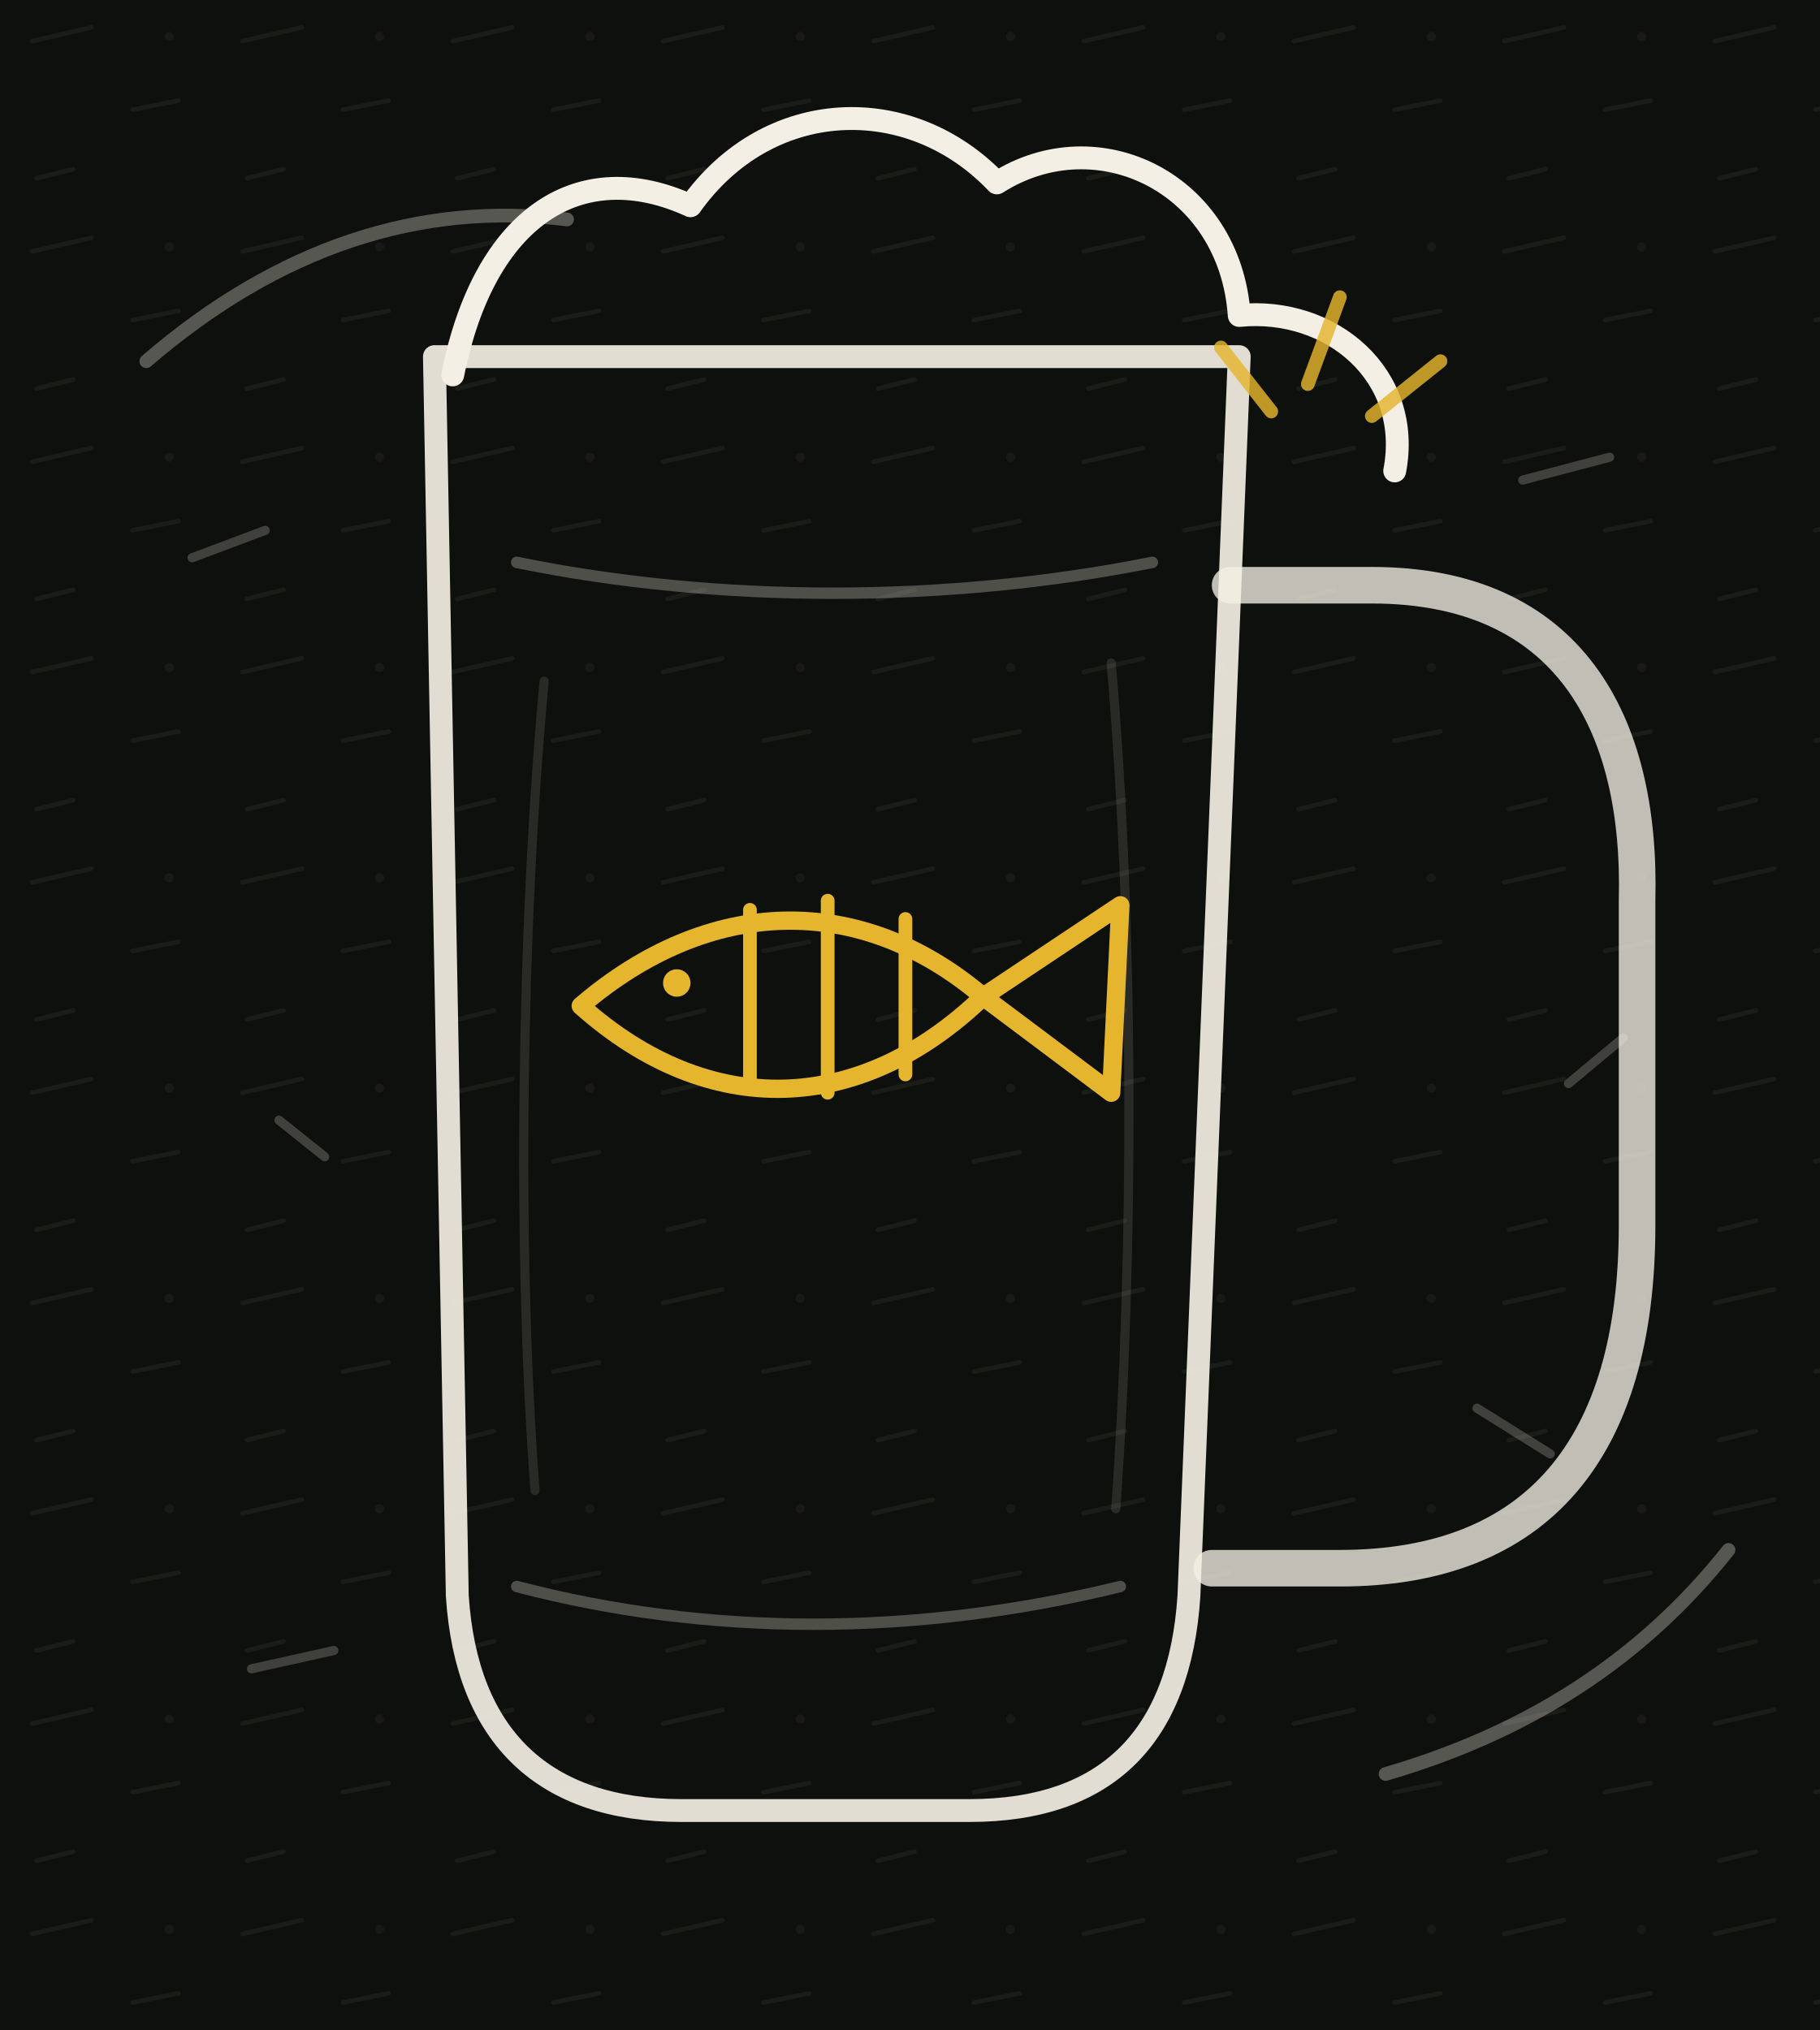
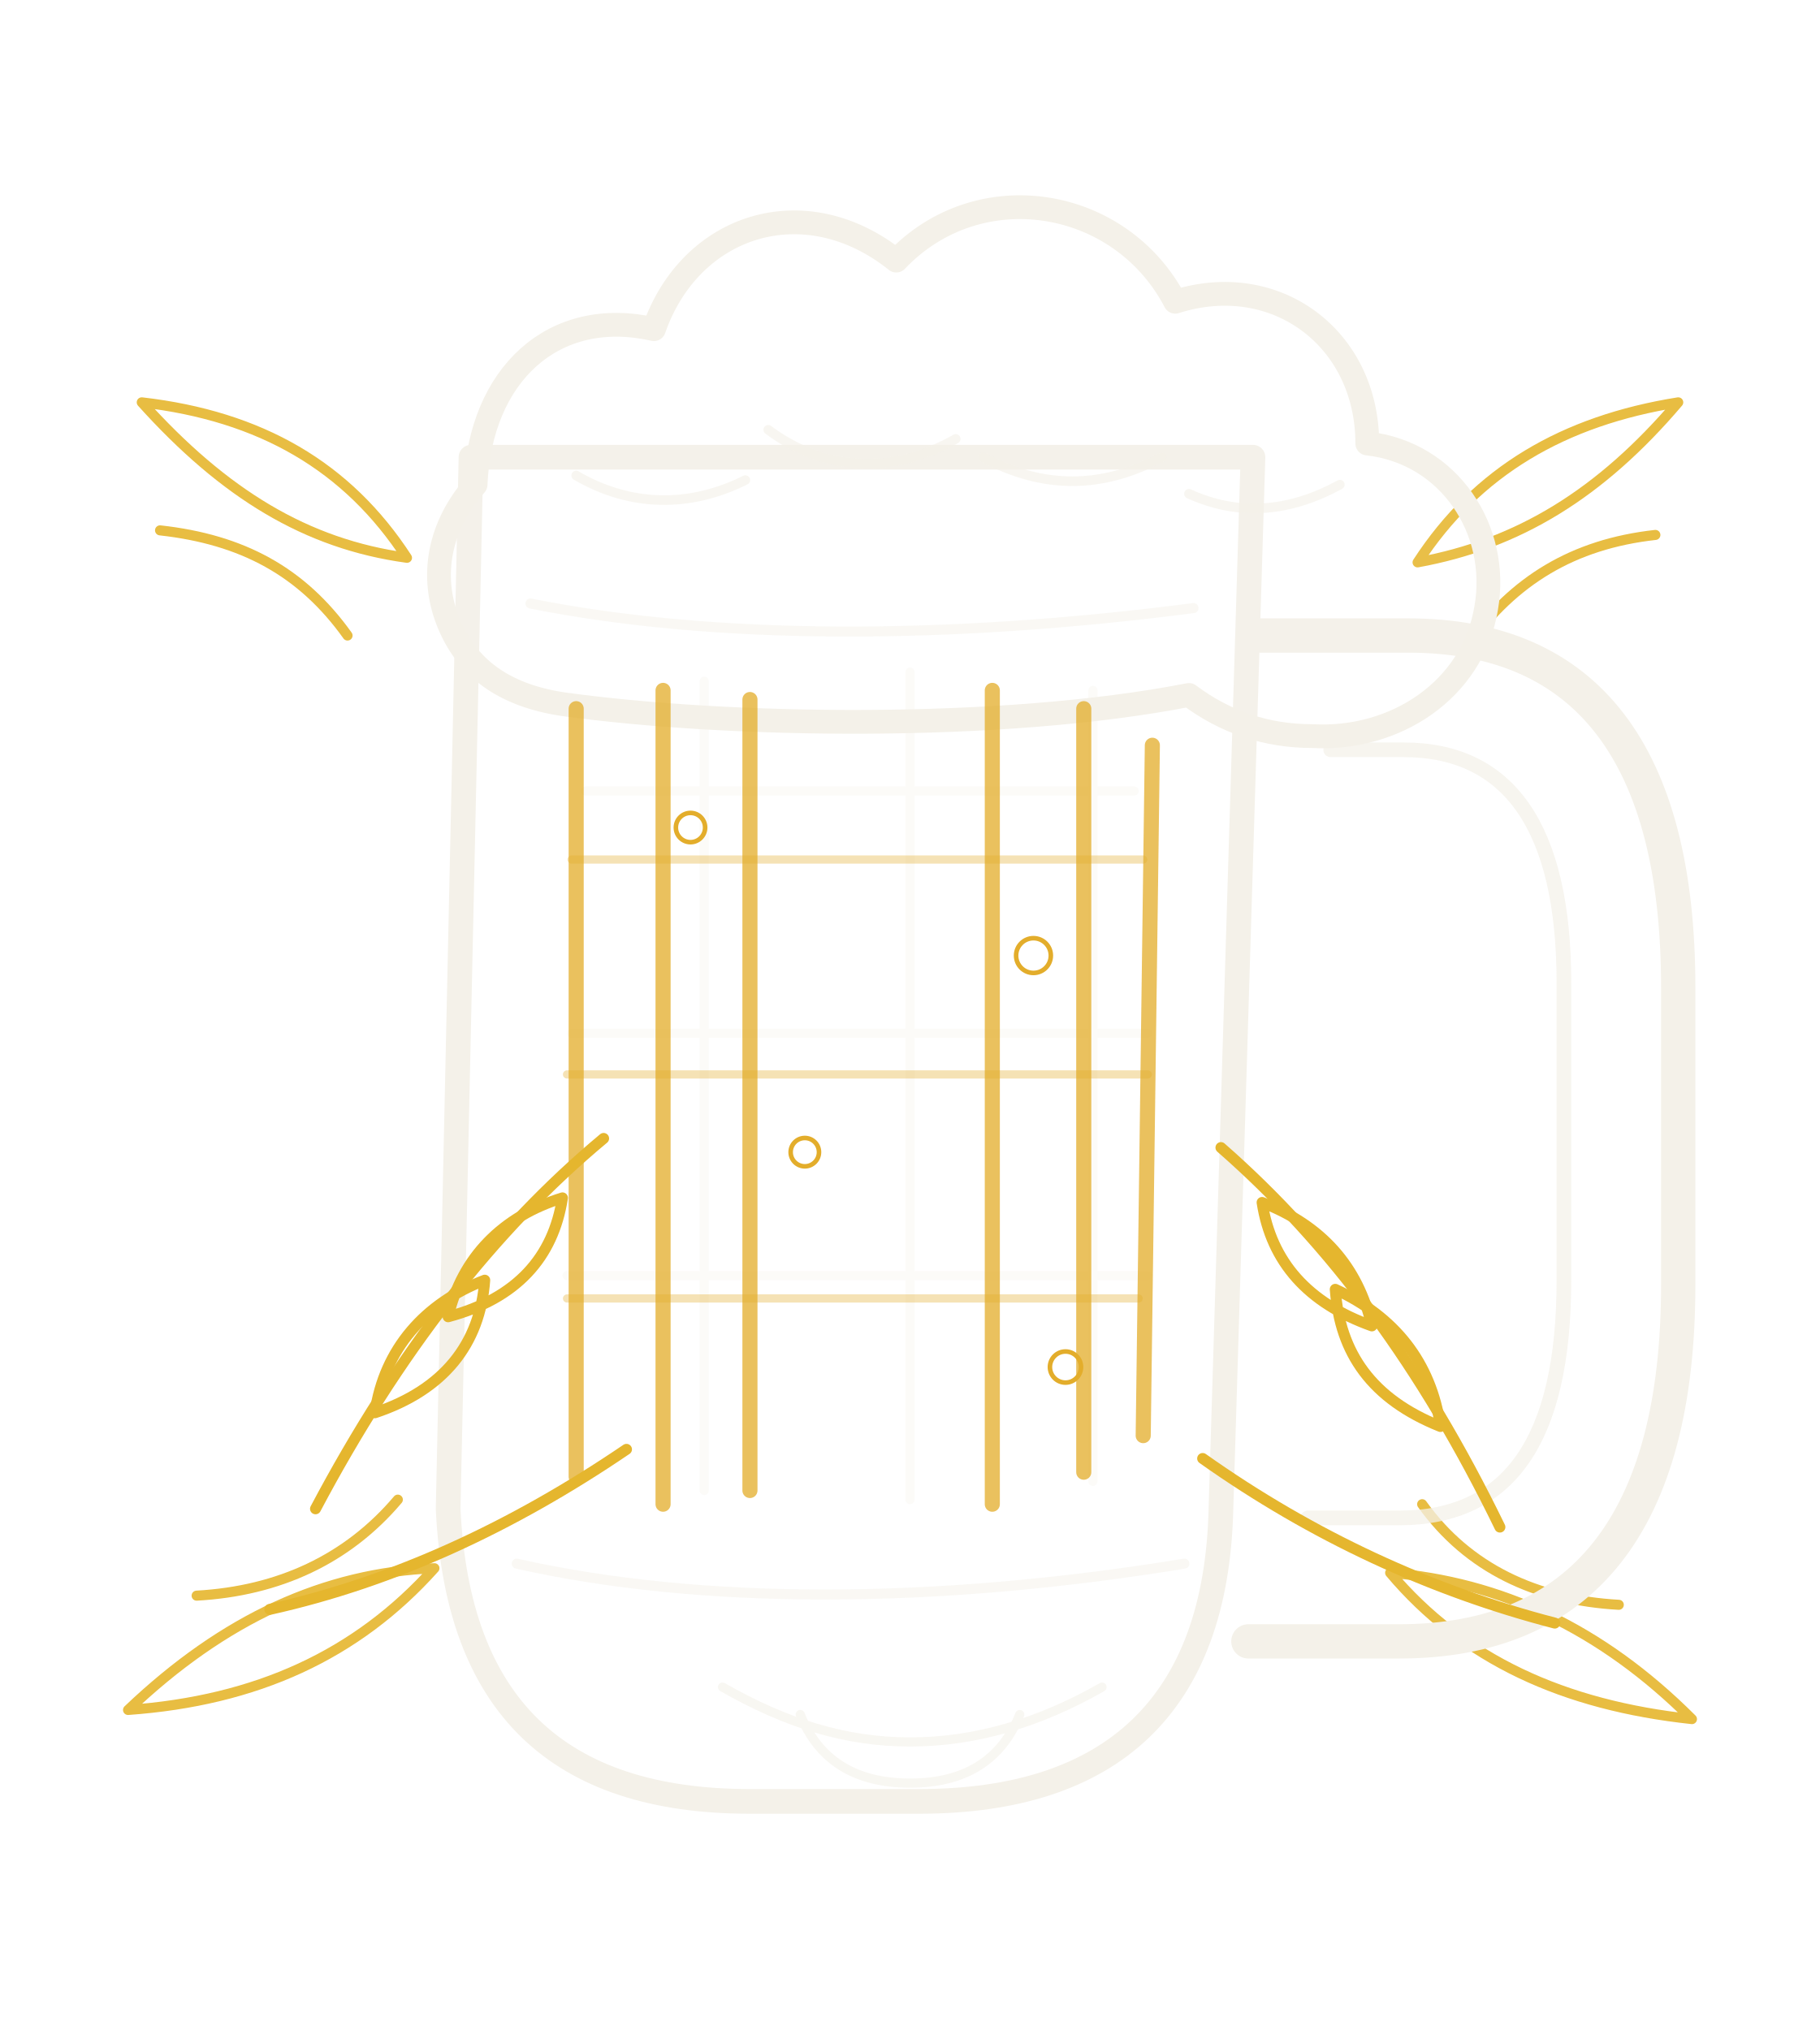
<svg xmlns="http://www.w3.org/2000/svg" viewBox="0 0 398 444" preserveAspectRatio="xMidYMid meet">
-   <defs>
-     <pattern id="dust" width="46" height="46" patternUnits="userSpaceOnUse">
-       <path d="M7 9l13-3M29 24l10-2M8 39l8-2" stroke="#f3efe4" stroke-opacity=".055" stroke-linecap="round" />
-       <circle cx="37" cy="8" r="1" fill="#f3efe4" fill-opacity=".05" />
-     </pattern>
-   </defs>
-   <rect width="398" height="444" fill="#0e100d" />
-   <rect width="398" height="444" fill="url(#dust)" />
+   <rect width="398" height="444" fill="none" />
  <g fill="none" stroke-linecap="round" stroke-linejoin="round">
-     <g stroke="#f3efe4">
-       <path d="M95 78h176l-11 271c-2 31-18 47-48 47h-63c-30 0-47-16-49-47L95 78Z" stroke-width="5" opacity=".92" />
-       <path d="M269 128h31c43 0 59 30 58 69v71c0 49-22 75-65 75h-28" stroke-width="8" opacity=".78" />
-       <path d="M99 82c7-35 28-48 52-37 17-24 48-25 67-5 22-14 51 0 53 29 20-2 38 13 34 34" stroke-width="5" />
-       <path d="M113 123c44 9 94 9 139 0M113 347c42 11 87 11 132 0" stroke-width="2.5" opacity=".28" />
-       <path d="M119 149c-5 53-6 125-2 177M243 145c5 58 5 129 1 185" stroke-width="2" opacity=".12" />
-       <path d="M32 79c29-25 60-35 92-31M303 388c31-9 56-25 75-49" stroke-width="3" opacity=".32" />
+     <g stroke="#e5b62e" stroke-width="2.2" opacity=".9">
+       <path d="M31 88c26 3 45 14 58 34-22-3-40-14-58-34ZM367 88c-25 4-44 15-57 35 22-4 40-15 57-35Z" />
+       <path d="M28 374c28-2 50-12 67-31-24 1-46 11-67 31ZM370 376c-28-3-50-13-66-32 24 2 46 12 66 32Z" />
+       <path d="M35 116c18 2 31 9 41 23M362 117c-18 2-31 10-41 24M43 349c18-1 33-8 44-21M354 351c-18-1-33-8-43-22" />
    </g>
-     <g stroke="#e4b52d">
-       <path d="M127 220c28-24 61-25 88-2-27 26-60 27-88 2Z" stroke-width="4" />
-       <path d="M215 218l30-20-2 41Z" stroke-width="4" />
-       <circle cx="148" cy="215" r="3" fill="#e4b52d" stroke="none" />
-       <path d="M164 199v39M181 197v42M198 201v34" stroke-width="3" />
+     <g stroke="#f4f1e9">
+       <path d="M103 100h171l-7 230c-1 43-24 64-66 64h-37c-42 0-64-21-66-64l5-230Z" stroke-width="5.4" />
+       <path d="M274 139h34c39 0 59 26 59 77v65c0 52-21 78-61 78h-33" stroke-width="7.5" />
+       <path d="M291 164h16c23 0 35 17 35 51v65c0 35-12 52-36 52h-20" stroke-width="3.2" opacity=".75" />
+       <path d="M116 132c40 8 91 8 145 1M113 342c40 9 91 9 146 0" stroke-width="2.2" opacity=".48" />
+       <path d="M128 173h120M125 226h126M124 279h127M154 149v177M199 147v181M239 151v173" stroke-width="2" opacity=".3" />
    </g>
-     <g stroke="#e4b52d" stroke-width="3" opacity=".82">
-       <path d="M286 84l7-19M300 91l15-12M278 90l-11-14" />
+     <g stroke="#f4f1e9" fill="#f4f1e9" fill-opacity=".035">
+       <path d="M104 106c1-24 17-39 39-34 8-23 33-31 53-15 18-19 49-14 61 9 22-7 42 8 42 31 18 2 29 19 26 36-3 18-20 29-38 28-10 0-19-3-27-9-41 8-101 7-137 2-13-2-21-8-25-18-4-10-2-21 6-30Z" stroke-width="5.2" />
+       <path d="M126 104c12 7 25 7 37 1M168 94c12 9 27 10 41 2M215 100c13 7 26 7 39 0M260 108c11 5 22 4 33-2" stroke-width="2.1" opacity=".62" />
    </g>
-     <g stroke="#f3efe4" stroke-width="2" opacity=".22">
-       <path d="M42 122l16-6M333 105l19-5M55 365l18-4M323 308l16 10M61 245l10 8M343 237l12-10" />
+     <g stroke="#e3ad2b">
+       <path d="M126 155v168M145 151v178M164 153v173M217 151v178M237 155v167M252 163l-2 151" stroke-width="3.3" opacity=".76" />
+       <path d="M125 188h125M124 235h127M124 284h125" stroke-width="1.8" opacity=".35" />
+       <circle cx="151" cy="181" r="3.2" />
+       <circle cx="226" cy="209" r="3.8" />
+       <circle cx="176" cy="252" r="3.1" />
+       <circle cx="233" cy="299" r="3.4" />
+     </g>
+     <g stroke="#e5b62e" stroke-width="2.4">
+       <path d="M69 330c18-34 39-61 63-81M328 334c-17-35-37-62-61-83" />
+       <path d="M82 309c2-14 11-24 24-29-1 14-9 24-24 29ZM98 288c3-13 12-22 25-26-2 13-10 22-25 26Z" />
+       <path d="M315 312c-2-14-10-24-23-30 1 14 8 24 23 30ZM300 290c-3-13-11-22-24-27 2 13 10 22 24 27Z" />
+       <path d="M59 352c27-6 53-18 78-35M340 355c-27-7-53-19-77-36" />
+     </g>
+     <g stroke="#f4f1e9" stroke-width="2" opacity=".6">
+       <path d="M158 369c14 8 27 12 41 12s28-4 42-12" />
+       <path d="M175 375c4 10 12 15 24 15s20-5 24-15" />
    </g>
  </g>
</svg>
